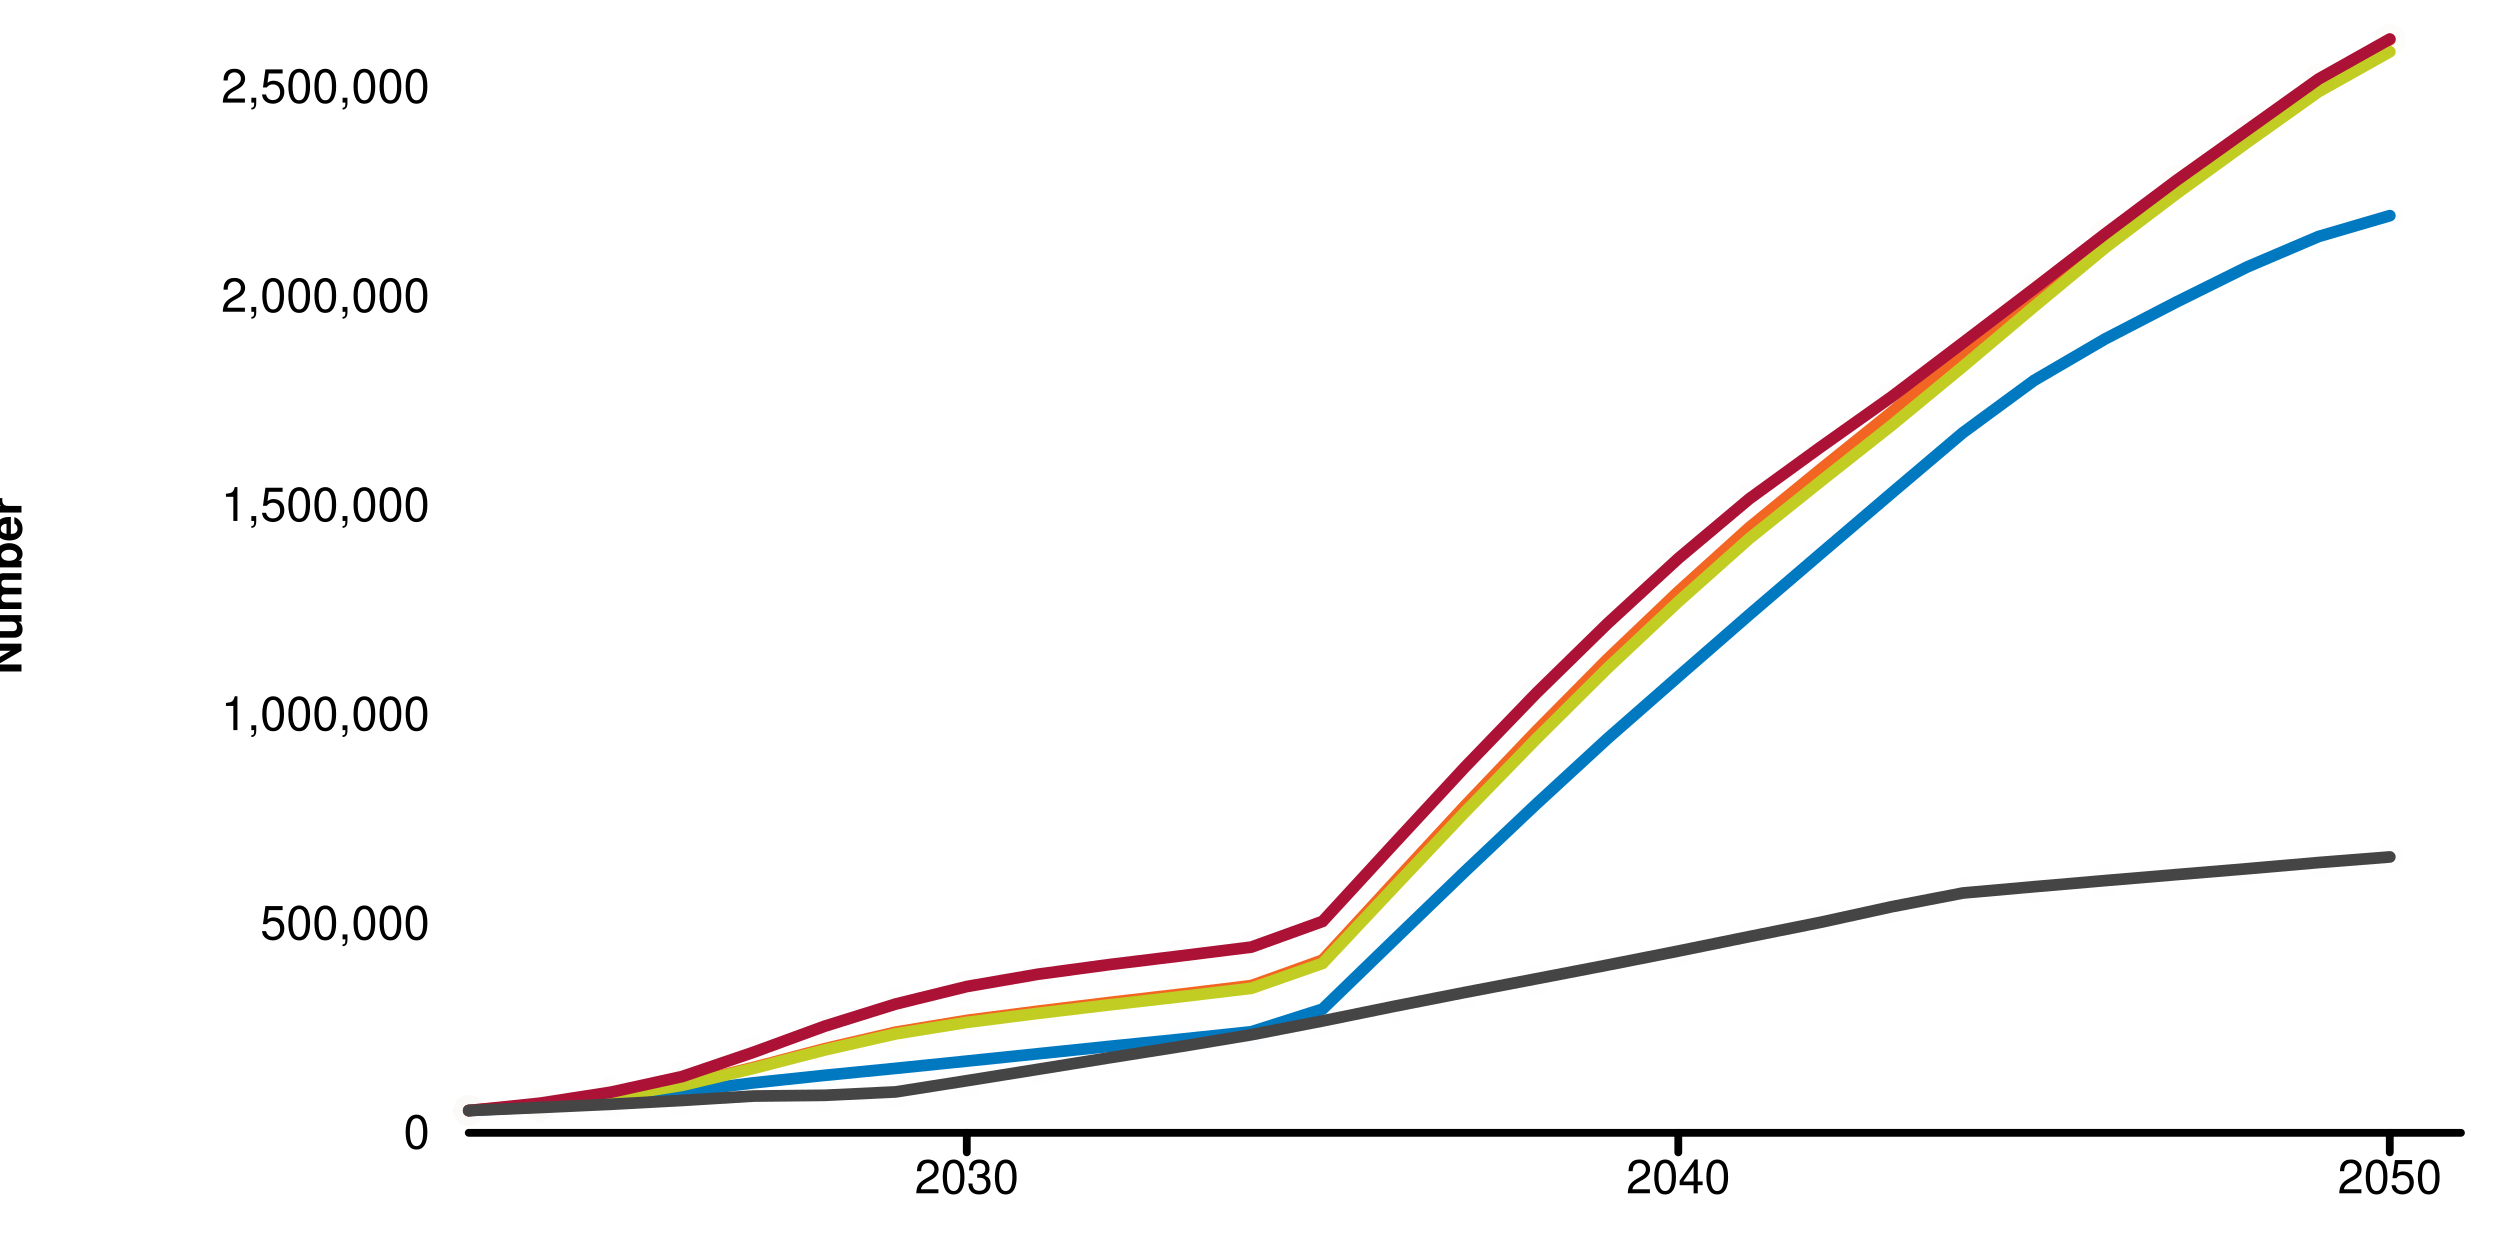
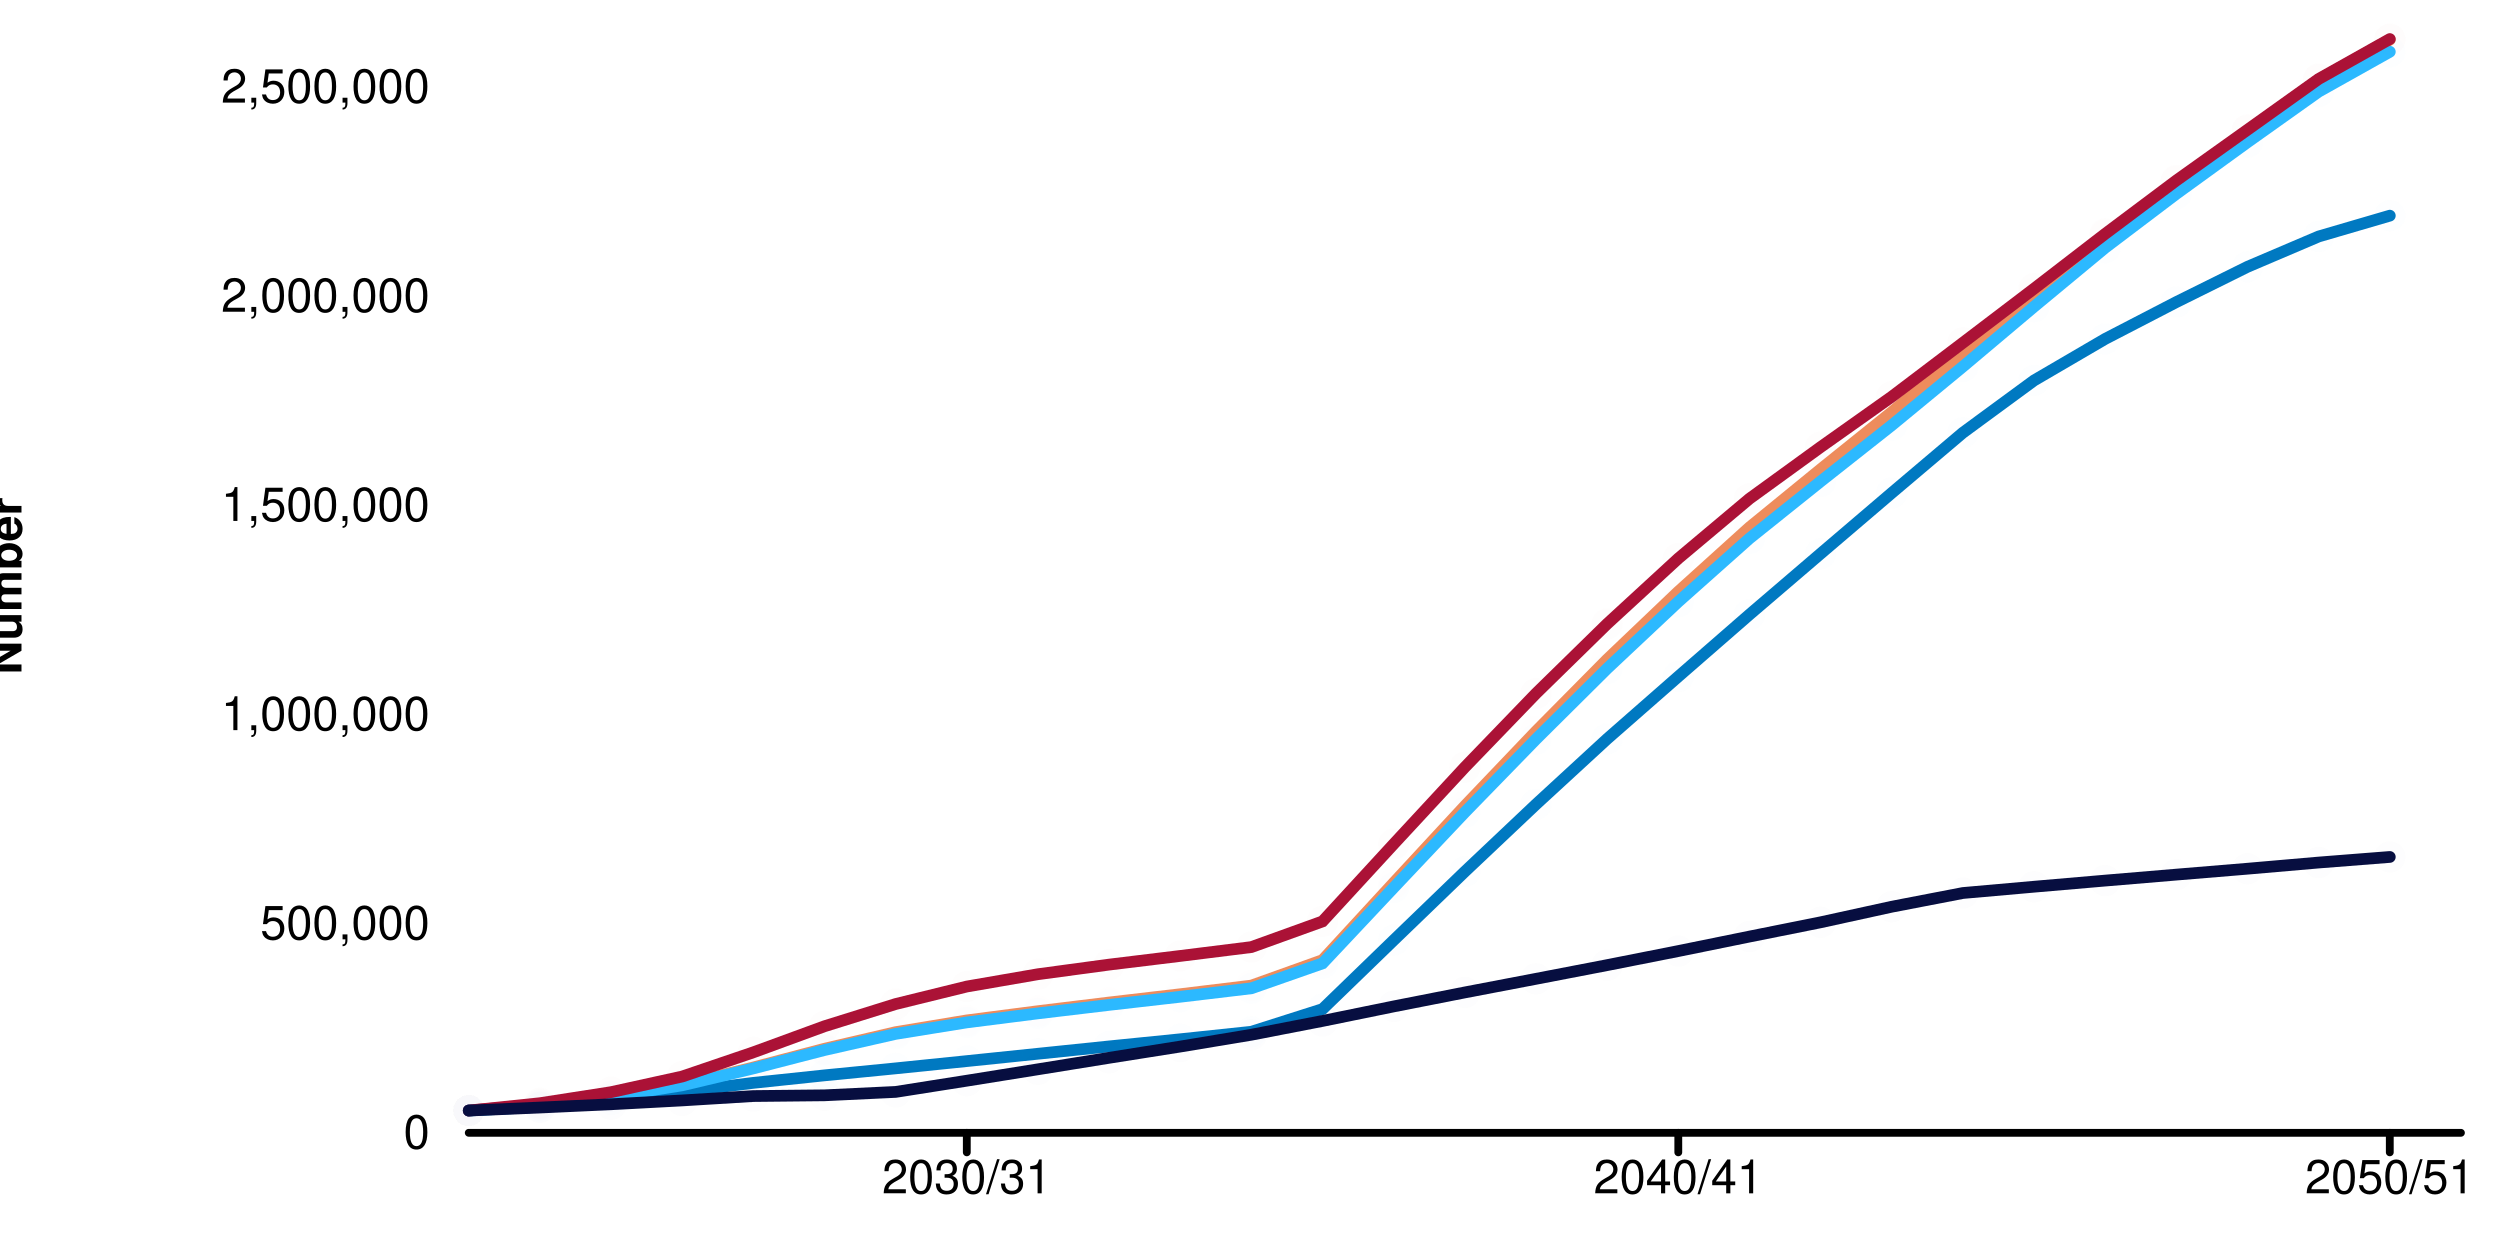
<svg xmlns="http://www.w3.org/2000/svg" width="640" height="320" viewBox="0 0 640 320" preserveAspectRatio="xMinYMin meet" overflow="visible" class="oi-chart-main" data-type="line-chart">
  <defs>
    <style>
	.series path.line { fill-opacity: 0; }
	.series path.line.dotted { stroke-dasharray: 12 20 }
	.series:hover path.line, .series.on path.line { stroke-width: 5; }
	.series .marker { opacity:0.01; }
	.series:hover .marker, .series.active .marker, .series .marker.selected { opacity:1!important; }
	.series .marker:hover, .series .marker.on { r: 6px!important; fill: black; }
	.grid { font-family: "Helvetica Neue",Helvetica,Arial,"Lucida Grande",sans-serif; }
	.grid line { stroke: rgb(0,0,0); stroke-width: 2; stroke-linecap: round; }
	.grid.grid-x text { text-anchor: middle; dominant-baseline: hanging; transform: translateY(10px); }
	.grid.grid-y text { text-anchor: end; dominant-baseline: middle; transform: translateX(-10px); }
	</style>
  </defs>
  <g class="grid grid-y">
    <line x1="120" y1="290" x2="630" y2="290" data-left="120" />
    <text x="120" y="290" text-anchor="end">0</text>
    <text x="120" y="236.453" text-anchor="end">500,000</text>
    <text x="120" y="182.906" text-anchor="end">1,000,000</text>
    <text x="120" y="129.358" text-anchor="end">1,500,000</text>
    <text x="120" y="75.811" text-anchor="end">2,000,000</text>
    <text x="120" y="22.264" text-anchor="end">2,500,000</text>
    <text style="text-anchor:middle;dominant-baseline:hanging;font-weight:bold;transform: translateY(150px) rotate(-90deg);">Number</text>
  </g>
  <g class="grid grid-x">
    <line class="tick" x1="247.5" y1="290" x2="247.5" y2="295" />
-     <text x="247.5" y="290" text-anchor="middle">2030</text>
+     <text x="247.5" y="290" text-anchor="middle">2030/31</text>
    <line class="tick" x1="429.643" y1="290" x2="429.643" y2="295" />
-     <text x="429.643" y="290" text-anchor="middle">2040</text>
+     <text x="429.643" y="290" text-anchor="middle">2040/41</text>
    <line class="tick" x1="611.786" y1="290" x2="611.786" y2="295" />
-     <text x="611.786" y="290" text-anchor="middle">2050</text>
+     <text x="611.786" y="290" text-anchor="middle">2050/51</text>
    <text style="text-anchor:middle;dominant-baseline:hanging;font-weight:bold;transform: translateY(150px) rotate(-90deg);" />
  </g>
  <g class="data-layer" role="table">
    <g data-scenario="electric-engagement" class="series series-1" tabindex="0" role="row" aria-label="Series: Electric Engagement" data-series="1">
-       <path d="M 120.00,284.30L 138.21,282.82L 156.43,280.66L 174.64,277.69L 192.86,273.27L 211.07,268.47L 229.29,264.23L 247.50,261.22L 265.71,258.86L 283.93,256.64L 302.14,254.52L 320.36,252.31L 338.57,245.79L 356.79,226.00L 375.00,206.32L 393.21,187.23L 411.43,168.82L 429.64,151.46L 447.86,135.01L 466.07,120.14L 484.29,105.49L 502.50,90.20L 520.71,75.04L 538.93,60.30L 557.14,46.48L 575.36,33.44L 593.57,20.40L 611.79,10.16" id="Electric Engagement" class="line" stroke="#F26522" stroke-width="3" stroke-linecap="round" />
-       <circle class="marker" cx="120.00" cy="284.30" data-y="53264" data-x="2023" data-i="0" data-series="1" r="4" fill="#F26522" roll="cell" />
-       <circle class="marker" cx="138.21" cy="282.82" data-y="67004" data-x="2024" data-i="1" data-series="1" r="4" fill="#F26522" roll="cell" />
-       <circle class="marker" cx="156.43" cy="280.66" data-y="87231" data-x="2025" data-i="2" data-series="1" r="4" fill="#F26522" roll="cell" />
-       <circle class="marker" cx="174.64" cy="277.69" data-y="114910" data-x="2026" data-i="3" data-series="1" r="4" fill="#F26522" roll="cell" />
-       <circle class="marker" cx="192.86" cy="273.27" data-y="156237" data-x="2027" data-i="4" data-series="1" r="4" fill="#F26522" roll="cell" />
-       <circle class="marker" cx="211.07" cy="268.47" data-y="201083" data-x="2028" data-i="5" data-series="1" r="4" fill="#F26522" roll="cell" />
-       <circle class="marker" cx="229.29" cy="264.23" data-y="240632" data-x="2029" data-i="6" data-series="1" r="4" fill="#F26522" roll="cell" />
-       <circle class="marker" cx="247.50" cy="261.22" data-y="268701" data-x="2030" data-i="7" data-series="1" r="4" fill="#F26522" roll="cell" />
-       <circle class="marker" cx="265.71" cy="258.86" data-y="290782" data-x="2031" data-i="8" data-series="1" r="4" fill="#F26522" roll="cell" />
-       <circle class="marker" cx="283.93" cy="256.64" data-y="311470" data-x="2032" data-i="9" data-series="1" r="4" fill="#F26522" roll="cell" />
-       <circle class="marker" cx="302.14" cy="254.52" data-y="331294" data-x="2033" data-i="10" data-series="1" r="4" fill="#F26522" roll="cell" />
-       <circle class="marker" cx="320.36" cy="252.31" data-y="351973" data-x="2034" data-i="11" data-series="1" r="4" fill="#F26522" roll="cell" />
-       <circle class="marker" cx="338.57" cy="245.79" data-y="412836" data-x="2035" data-i="12" data-series="1" r="4" fill="#F26522" roll="cell" />
-       <circle class="marker" cx="356.79" cy="226.00" data-y="597647" data-x="2036" data-i="13" data-series="1" r="4" fill="#F26522" roll="cell" />
-       <circle class="marker" cx="375.00" cy="206.32" data-y="781383" data-x="2037" data-i="14" data-series="1" r="4" fill="#F26522" roll="cell" />
-       <circle class="marker" cx="393.21" cy="187.23" data-y="959638" data-x="2038" data-i="15" data-series="1" r="4" fill="#F26522" roll="cell" />
-       <circle class="marker" cx="411.43" cy="168.82" data-y="1131567" data-x="2039" data-i="16" data-series="1" r="4" fill="#F26522" roll="cell" />
-       <circle class="marker" cx="429.64" cy="151.46" data-y="1293580" data-x="2040" data-i="17" data-series="1" r="4" fill="#F26522" roll="cell" />
-       <circle class="marker" cx="447.86" cy="135.01" data-y="1447275" data-x="2041" data-i="18" data-series="1" r="4" fill="#F26522" roll="cell" />
-       <circle class="marker" cx="466.07" cy="120.14" data-y="1586095" data-x="2042" data-i="19" data-series="1" r="4" fill="#F26522" roll="cell" />
-       <circle class="marker" cx="484.29" cy="105.49" data-y="1722910" data-x="2043" data-i="20" data-series="1" r="4" fill="#F26522" roll="cell" />
-       <circle class="marker" cx="502.50" cy="90.20" data-y="1865639" data-x="2044" data-i="21" data-series="1" r="4" fill="#F26522" roll="cell" />
-       <circle class="marker" cx="520.71" cy="75.04" data-y="2007231" data-x="2045" data-i="22" data-series="1" r="4" fill="#F26522" roll="cell" />
-       <circle class="marker" cx="538.93" cy="60.30" data-y="2144805" data-x="2046" data-i="23" data-series="1" r="4" fill="#F26522" roll="cell" />
-       <circle class="marker" cx="557.14" cy="46.48" data-y="2273911" data-x="2047" data-i="24" data-series="1" r="4" fill="#F26522" roll="cell" />
-       <circle class="marker" cx="575.36" cy="33.44" data-y="2395683" data-x="2048" data-i="25" data-series="1" r="4" fill="#F26522" roll="cell" />
-       <circle class="marker" cx="593.57" cy="20.40" data-y="2517385" data-x="2049" data-i="26" data-series="1" r="4" fill="#F26522" roll="cell" />
-       <circle class="marker" cx="611.79" cy="10.16" data-y="2613047" data-x="2050" data-i="27" data-series="1" r="4" fill="#F26522" roll="cell" />
+       <path d="M 120.00,284.30L 138.21,282.82L 156.43,280.66L 174.64,277.69L 192.86,273.27L 211.07,268.47L 229.29,264.23L 247.50,261.22L 265.71,258.86L 283.93,256.64L 302.14,254.52L 320.36,252.31L 338.57,245.79L 356.79,226.00L 375.00,206.32L 393.21,187.23L 411.43,168.82L 429.64,151.46L 447.86,135.01L 466.07,120.14L 484.29,105.49L 502.50,90.20L 520.71,75.04L 538.93,60.30L 557.14,46.48L 575.36,33.44L 593.57,20.40L 611.79,10.16" id="Electric Engagement" class="line" stroke="#EE8C5C" stroke-width="3" stroke-linecap="round" />
+       <circle class="marker" cx="120.00" cy="284.30" data-y="53264" data-x="2023/24" data-i="0" data-series="1" r="4" fill="#EE8C5C" roll="cell" />
+       <circle class="marker" cx="138.21" cy="282.82" data-y="67004" data-x="2024/25" data-i="1" data-series="1" r="4" fill="#EE8C5C" roll="cell" />
+       <circle class="marker" cx="156.43" cy="280.66" data-y="87231" data-x="2025/26" data-i="2" data-series="1" r="4" fill="#EE8C5C" roll="cell" />
+       <circle class="marker" cx="174.64" cy="277.69" data-y="114910" data-x="2026/27" data-i="3" data-series="1" r="4" fill="#EE8C5C" roll="cell" />
+       <circle class="marker" cx="192.86" cy="273.27" data-y="156237" data-x="2027/28" data-i="4" data-series="1" r="4" fill="#EE8C5C" roll="cell" />
+       <circle class="marker" cx="211.07" cy="268.47" data-y="201083" data-x="2028/29" data-i="5" data-series="1" r="4" fill="#EE8C5C" roll="cell" />
+       <circle class="marker" cx="229.29" cy="264.23" data-y="240632" data-x="2029/30" data-i="6" data-series="1" r="4" fill="#EE8C5C" roll="cell" />
+       <circle class="marker" cx="247.50" cy="261.22" data-y="268701" data-x="2030/31" data-i="7" data-series="1" r="4" fill="#EE8C5C" roll="cell" />
+       <circle class="marker" cx="265.71" cy="258.86" data-y="290782" data-x="2031/32" data-i="8" data-series="1" r="4" fill="#EE8C5C" roll="cell" />
+       <circle class="marker" cx="283.93" cy="256.64" data-y="311470" data-x="2032/33" data-i="9" data-series="1" r="4" fill="#EE8C5C" roll="cell" />
+       <circle class="marker" cx="302.14" cy="254.52" data-y="331294" data-x="2033/34" data-i="10" data-series="1" r="4" fill="#EE8C5C" roll="cell" />
+       <circle class="marker" cx="320.36" cy="252.31" data-y="351973" data-x="2034/35" data-i="11" data-series="1" r="4" fill="#EE8C5C" roll="cell" />
+       <circle class="marker" cx="338.57" cy="245.79" data-y="412836" data-x="2035/36" data-i="12" data-series="1" r="4" fill="#EE8C5C" roll="cell" />
+       <circle class="marker" cx="356.79" cy="226.00" data-y="597647" data-x="2036/37" data-i="13" data-series="1" r="4" fill="#EE8C5C" roll="cell" />
+       <circle class="marker" cx="375.00" cy="206.32" data-y="781383" data-x="2037/38" data-i="14" data-series="1" r="4" fill="#EE8C5C" roll="cell" />
+       <circle class="marker" cx="393.21" cy="187.23" data-y="959638" data-x="2038/39" data-i="15" data-series="1" r="4" fill="#EE8C5C" roll="cell" />
+       <circle class="marker" cx="411.43" cy="168.82" data-y="1131567" data-x="2039/40" data-i="16" data-series="1" r="4" fill="#EE8C5C" roll="cell" />
+       <circle class="marker" cx="429.64" cy="151.46" data-y="1293580" data-x="2040/41" data-i="17" data-series="1" r="4" fill="#EE8C5C" roll="cell" />
+       <circle class="marker" cx="447.86" cy="135.01" data-y="1447275" data-x="2041/42" data-i="18" data-series="1" r="4" fill="#EE8C5C" roll="cell" />
+       <circle class="marker" cx="466.07" cy="120.14" data-y="1586095" data-x="2042/43" data-i="19" data-series="1" r="4" fill="#EE8C5C" roll="cell" />
+       <circle class="marker" cx="484.29" cy="105.49" data-y="1722910" data-x="2043/44" data-i="20" data-series="1" r="4" fill="#EE8C5C" roll="cell" />
+       <circle class="marker" cx="502.50" cy="90.20" data-y="1865639" data-x="2044/45" data-i="21" data-series="1" r="4" fill="#EE8C5C" roll="cell" />
+       <circle class="marker" cx="520.71" cy="75.04" data-y="2007231" data-x="2045/46" data-i="22" data-series="1" r="4" fill="#EE8C5C" roll="cell" />
+       <circle class="marker" cx="538.93" cy="60.30" data-y="2144805" data-x="2046/47" data-i="23" data-series="1" r="4" fill="#EE8C5C" roll="cell" />
+       <circle class="marker" cx="557.14" cy="46.48" data-y="2273911" data-x="2047/48" data-i="24" data-series="1" r="4" fill="#EE8C5C" roll="cell" />
+       <circle class="marker" cx="575.36" cy="33.44" data-y="2395683" data-x="2048/49" data-i="25" data-series="1" r="4" fill="#EE8C5C" roll="cell" />
+       <circle class="marker" cx="593.57" cy="20.40" data-y="2517385" data-x="2049/50" data-i="26" data-series="1" r="4" fill="#EE8C5C" roll="cell" />
+       <circle class="marker" cx="611.79" cy="10.16" data-y="2613047" data-x="2050/51" data-i="27" data-series="1" r="4" fill="#EE8C5C" roll="cell" />
    </g>
    <g data-scenario="hydrogen-evolution" class="series series-2" tabindex="0" role="row" aria-label="Series: Hydrogen Evolution" data-series="2">
      <path d="M 120.00,284.30L 138.21,283.33L 156.43,281.50L 174.64,279.48L 192.86,277.21L 211.07,275.29L 229.29,273.50L 247.50,271.64L 265.71,269.76L 283.93,267.88L 302.14,266.05L 320.36,264.13L 338.57,258.33L 356.79,240.69L 375.00,223.13L 393.21,205.92L 411.43,189.16L 429.64,173.20L 447.86,157.33L 466.07,141.74L 484.29,126.19L 502.50,110.77L 520.71,97.40L 538.93,86.76L 557.14,77.33L 575.36,68.30L 593.57,60.54L 611.79,55.21" id="Hydrogen Evolution" class="line" stroke="#0079C1" stroke-width="3" stroke-linecap="round" />
-       <circle class="marker" cx="120.00" cy="284.30" data-y="53264" data-x="2023" data-i="0" data-series="2" r="4" fill="#0079C1" roll="cell" />
-       <circle class="marker" cx="138.21" cy="283.33" data-y="62270" data-x="2024" data-i="1" data-series="2" r="4" fill="#0079C1" roll="cell" />
-       <circle class="marker" cx="156.43" cy="281.50" data-y="79374" data-x="2025" data-i="2" data-series="2" r="4" fill="#0079C1" roll="cell" />
-       <circle class="marker" cx="174.64" cy="279.48" data-y="98208" data-x="2026" data-i="3" data-series="2" r="4" fill="#0079C1" roll="cell" />
-       <circle class="marker" cx="192.86" cy="277.21" data-y="119422" data-x="2027" data-i="4" data-series="2" r="4" fill="#0079C1" roll="cell" />
-       <circle class="marker" cx="211.07" cy="275.29" data-y="137338" data-x="2028" data-i="5" data-series="2" r="4" fill="#0079C1" roll="cell" />
-       <circle class="marker" cx="229.29" cy="273.50" data-y="154056" data-x="2029" data-i="6" data-series="2" r="4" fill="#0079C1" roll="cell" />
-       <circle class="marker" cx="247.50" cy="271.64" data-y="171463" data-x="2030" data-i="7" data-series="2" r="4" fill="#0079C1" roll="cell" />
-       <circle class="marker" cx="265.71" cy="269.76" data-y="189009" data-x="2031" data-i="8" data-series="2" r="4" fill="#0079C1" roll="cell" />
-       <circle class="marker" cx="283.93" cy="267.88" data-y="206553" data-x="2032" data-i="9" data-series="2" r="4" fill="#0079C1" roll="cell" />
-       <circle class="marker" cx="302.14" cy="266.05" data-y="223662" data-x="2033" data-i="10" data-series="2" r="4" fill="#0079C1" roll="cell" />
-       <circle class="marker" cx="320.36" cy="264.13" data-y="241609" data-x="2034" data-i="11" data-series="2" r="4" fill="#0079C1" roll="cell" />
-       <circle class="marker" cx="338.57" cy="258.33" data-y="295731" data-x="2035" data-i="12" data-series="2" r="4" fill="#0079C1" roll="cell" />
-       <circle class="marker" cx="356.79" cy="240.69" data-y="460459" data-x="2036" data-i="13" data-series="2" r="4" fill="#0079C1" roll="cell" />
-       <circle class="marker" cx="375.00" cy="223.13" data-y="624409" data-x="2037" data-i="14" data-series="2" r="4" fill="#0079C1" roll="cell" />
-       <circle class="marker" cx="393.21" cy="205.92" data-y="785091" data-x="2038" data-i="15" data-series="2" r="4" fill="#0079C1" roll="cell" />
-       <circle class="marker" cx="411.43" cy="189.16" data-y="941633" data-x="2039" data-i="16" data-series="2" r="4" fill="#0079C1" roll="cell" />
-       <circle class="marker" cx="429.64" cy="173.20" data-y="1090601" data-x="2040" data-i="17" data-series="2" r="4" fill="#0079C1" roll="cell" />
-       <circle class="marker" cx="447.86" cy="157.33" data-y="1238821" data-x="2041" data-i="18" data-series="2" r="4" fill="#0079C1" roll="cell" />
-       <circle class="marker" cx="466.07" cy="141.74" data-y="1384351" data-x="2042" data-i="19" data-series="2" r="4" fill="#0079C1" roll="cell" />
-       <circle class="marker" cx="484.29" cy="126.19" data-y="1529557" data-x="2043" data-i="20" data-series="2" r="4" fill="#0079C1" roll="cell" />
-       <circle class="marker" cx="502.50" cy="110.77" data-y="1673538" data-x="2044" data-i="21" data-series="2" r="4" fill="#0079C1" roll="cell" />
-       <circle class="marker" cx="520.71" cy="97.40" data-y="1798414" data-x="2045" data-i="22" data-series="2" r="4" fill="#0079C1" roll="cell" />
-       <circle class="marker" cx="538.93" cy="86.76" data-y="1897741" data-x="2046" data-i="23" data-series="2" r="4" fill="#0079C1" roll="cell" />
-       <circle class="marker" cx="557.14" cy="77.33" data-y="1985845" data-x="2047" data-i="24" data-series="2" r="4" fill="#0079C1" roll="cell" />
-       <circle class="marker" cx="575.36" cy="68.30" data-y="2070109" data-x="2048" data-i="25" data-series="2" r="4" fill="#0079C1" roll="cell" />
-       <circle class="marker" cx="593.57" cy="60.54" data-y="2142572" data-x="2049" data-i="26" data-series="2" r="4" fill="#0079C1" roll="cell" />
-       <circle class="marker" cx="611.79" cy="55.21" data-y="2192379" data-x="2050" data-i="27" data-series="2" r="4" fill="#0079C1" roll="cell" />
+       <circle class="marker" cx="120.00" cy="284.30" data-y="53264" data-x="2023/24" data-i="0" data-series="2" r="4" fill="#0079C1" roll="cell" />
+       <circle class="marker" cx="138.21" cy="283.33" data-y="62270" data-x="2024/25" data-i="1" data-series="2" r="4" fill="#0079C1" roll="cell" />
+       <circle class="marker" cx="156.43" cy="281.50" data-y="79374" data-x="2025/26" data-i="2" data-series="2" r="4" fill="#0079C1" roll="cell" />
+       <circle class="marker" cx="174.64" cy="279.48" data-y="98208" data-x="2026/27" data-i="3" data-series="2" r="4" fill="#0079C1" roll="cell" />
+       <circle class="marker" cx="192.86" cy="277.21" data-y="119422" data-x="2027/28" data-i="4" data-series="2" r="4" fill="#0079C1" roll="cell" />
+       <circle class="marker" cx="211.07" cy="275.29" data-y="137338" data-x="2028/29" data-i="5" data-series="2" r="4" fill="#0079C1" roll="cell" />
+       <circle class="marker" cx="229.29" cy="273.50" data-y="154056" data-x="2029/30" data-i="6" data-series="2" r="4" fill="#0079C1" roll="cell" />
+       <circle class="marker" cx="247.50" cy="271.64" data-y="171463" data-x="2030/31" data-i="7" data-series="2" r="4" fill="#0079C1" roll="cell" />
+       <circle class="marker" cx="265.71" cy="269.76" data-y="189009" data-x="2031/32" data-i="8" data-series="2" r="4" fill="#0079C1" roll="cell" />
+       <circle class="marker" cx="283.93" cy="267.88" data-y="206553" data-x="2032/33" data-i="9" data-series="2" r="4" fill="#0079C1" roll="cell" />
+       <circle class="marker" cx="302.14" cy="266.05" data-y="223662" data-x="2033/34" data-i="10" data-series="2" r="4" fill="#0079C1" roll="cell" />
+       <circle class="marker" cx="320.36" cy="264.13" data-y="241609" data-x="2034/35" data-i="11" data-series="2" r="4" fill="#0079C1" roll="cell" />
+       <circle class="marker" cx="338.57" cy="258.33" data-y="295731" data-x="2035/36" data-i="12" data-series="2" r="4" fill="#0079C1" roll="cell" />
+       <circle class="marker" cx="356.79" cy="240.69" data-y="460459" data-x="2036/37" data-i="13" data-series="2" r="4" fill="#0079C1" roll="cell" />
+       <circle class="marker" cx="375.00" cy="223.13" data-y="624409" data-x="2037/38" data-i="14" data-series="2" r="4" fill="#0079C1" roll="cell" />
+       <circle class="marker" cx="393.21" cy="205.92" data-y="785091" data-x="2038/39" data-i="15" data-series="2" r="4" fill="#0079C1" roll="cell" />
+       <circle class="marker" cx="411.43" cy="189.16" data-y="941633" data-x="2039/40" data-i="16" data-series="2" r="4" fill="#0079C1" roll="cell" />
+       <circle class="marker" cx="429.64" cy="173.20" data-y="1090601" data-x="2040/41" data-i="17" data-series="2" r="4" fill="#0079C1" roll="cell" />
+       <circle class="marker" cx="447.86" cy="157.33" data-y="1238821" data-x="2041/42" data-i="18" data-series="2" r="4" fill="#0079C1" roll="cell" />
+       <circle class="marker" cx="466.07" cy="141.74" data-y="1384351" data-x="2042/43" data-i="19" data-series="2" r="4" fill="#0079C1" roll="cell" />
+       <circle class="marker" cx="484.29" cy="126.19" data-y="1529557" data-x="2043/44" data-i="20" data-series="2" r="4" fill="#0079C1" roll="cell" />
+       <circle class="marker" cx="502.50" cy="110.77" data-y="1673538" data-x="2044/45" data-i="21" data-series="2" r="4" fill="#0079C1" roll="cell" />
+       <circle class="marker" cx="520.71" cy="97.40" data-y="1798414" data-x="2045/46" data-i="22" data-series="2" r="4" fill="#0079C1" roll="cell" />
+       <circle class="marker" cx="538.93" cy="86.76" data-y="1897741" data-x="2046/47" data-i="23" data-series="2" r="4" fill="#0079C1" roll="cell" />
+       <circle class="marker" cx="557.14" cy="77.33" data-y="1985845" data-x="2047/48" data-i="24" data-series="2" r="4" fill="#0079C1" roll="cell" />
+       <circle class="marker" cx="575.36" cy="68.30" data-y="2070109" data-x="2048/49" data-i="25" data-series="2" r="4" fill="#0079C1" roll="cell" />
+       <circle class="marker" cx="593.57" cy="60.54" data-y="2142572" data-x="2049/50" data-i="26" data-series="2" r="4" fill="#0079C1" roll="cell" />
+       <circle class="marker" cx="611.79" cy="55.21" data-y="2192379" data-x="2050/51" data-i="27" data-series="2" r="4" fill="#0079C1" roll="cell" />
    </g>
    <g data-scenario="holistic-transition" class="series series-3" tabindex="0" role="row" aria-label="Series: Holistic Transition" data-series="3">
-       <path d="M 120.00,284.30L 138.21,282.85L 156.43,280.74L 174.64,277.84L 192.86,273.51L 211.07,268.81L 229.29,264.67L 247.50,261.73L 265.71,259.42L 283.93,257.25L 302.14,255.17L 320.36,253.00L 338.57,246.62L 356.79,227.23L 375.00,207.95L 393.21,189.24L 411.43,171.15L 429.64,154.05L 447.86,137.84L 466.07,123.25L 484.29,108.86L 502.50,93.85L 520.71,78.51L 538.93,63.41L 557.14,49.62L 575.36,36.41L 593.57,23.46L 611.79,13.25" id="Holistic Transition" class="line" stroke="#C2CD23" stroke-width="3" stroke-linecap="round" />
-       <circle class="marker" cx="120.00" cy="284.30" data-y="53264" data-x="2023" data-i="0" data-series="3" r="4" fill="#C2CD23" roll="cell" />
-       <circle class="marker" cx="138.21" cy="282.85" data-y="66724" data-x="2024" data-i="1" data-series="3" r="4" fill="#C2CD23" roll="cell" />
-       <circle class="marker" cx="156.43" cy="280.74" data-y="86510" data-x="2025" data-i="2" data-series="3" r="4" fill="#C2CD23" roll="cell" />
-       <circle class="marker" cx="174.64" cy="277.84" data-y="113580" data-x="2026" data-i="3" data-series="3" r="4" fill="#C2CD23" roll="cell" />
-       <circle class="marker" cx="192.86" cy="273.51" data-y="153996" data-x="2027" data-i="4" data-series="3" r="4" fill="#C2CD23" roll="cell" />
-       <circle class="marker" cx="211.07" cy="268.81" data-y="197849" data-x="2028" data-i="5" data-series="3" r="4" fill="#C2CD23" roll="cell" />
-       <circle class="marker" cx="229.29" cy="264.67" data-y="236524" data-x="2029" data-i="6" data-series="3" r="4" fill="#C2CD23" roll="cell" />
-       <circle class="marker" cx="247.50" cy="261.73" data-y="263963" data-x="2030" data-i="7" data-series="3" r="4" fill="#C2CD23" roll="cell" />
-       <circle class="marker" cx="265.71" cy="259.42" data-y="285553" data-x="2031" data-i="8" data-series="3" r="4" fill="#C2CD23" roll="cell" />
-       <circle class="marker" cx="283.93" cy="257.25" data-y="305798" data-x="2032" data-i="9" data-series="3" r="4" fill="#C2CD23" roll="cell" />
-       <circle class="marker" cx="302.14" cy="255.17" data-y="325212" data-x="2033" data-i="10" data-series="3" r="4" fill="#C2CD23" roll="cell" />
-       <circle class="marker" cx="320.36" cy="253.00" data-y="345472" data-x="2034" data-i="11" data-series="3" r="4" fill="#C2CD23" roll="cell" />
-       <circle class="marker" cx="338.57" cy="246.62" data-y="405056" data-x="2035" data-i="12" data-series="3" r="4" fill="#C2CD23" roll="cell" />
-       <circle class="marker" cx="356.79" cy="227.23" data-y="586148" data-x="2036" data-i="13" data-series="3" r="4" fill="#C2CD23" roll="cell" />
-       <circle class="marker" cx="375.00" cy="207.95" data-y="766188" data-x="2037" data-i="14" data-series="3" r="4" fill="#C2CD23" roll="cell" />
-       <circle class="marker" cx="393.21" cy="189.24" data-y="940861" data-x="2038" data-i="15" data-series="3" r="4" fill="#C2CD23" roll="cell" />
-       <circle class="marker" cx="411.43" cy="171.15" data-y="1109723" data-x="2039" data-i="16" data-series="3" r="4" fill="#C2CD23" roll="cell" />
-       <circle class="marker" cx="429.64" cy="154.05" data-y="1269479" data-x="2040" data-i="17" data-series="3" r="4" fill="#C2CD23" roll="cell" />
-       <circle class="marker" cx="447.86" cy="137.84" data-y="1420806" data-x="2041" data-i="18" data-series="3" r="4" fill="#C2CD23" roll="cell" />
-       <circle class="marker" cx="466.07" cy="123.25" data-y="1557063" data-x="2042" data-i="19" data-series="3" r="4" fill="#C2CD23" roll="cell" />
-       <circle class="marker" cx="484.29" cy="108.86" data-y="1691409" data-x="2043" data-i="20" data-series="3" r="4" fill="#C2CD23" roll="cell" />
-       <circle class="marker" cx="502.50" cy="93.85" data-y="1831578" data-x="2044" data-i="21" data-series="3" r="4" fill="#C2CD23" roll="cell" />
-       <circle class="marker" cx="520.71" cy="78.51" data-y="1974784" data-x="2045" data-i="22" data-series="3" r="4" fill="#C2CD23" roll="cell" />
-       <circle class="marker" cx="538.93" cy="63.41" data-y="2115787" data-x="2046" data-i="23" data-series="3" r="4" fill="#C2CD23" roll="cell" />
-       <circle class="marker" cx="557.14" cy="49.62" data-y="2244547" data-x="2047" data-i="24" data-series="3" r="4" fill="#C2CD23" roll="cell" />
-       <circle class="marker" cx="575.36" cy="36.41" data-y="2367941" data-x="2048" data-i="25" data-series="3" r="4" fill="#C2CD23" roll="cell" />
-       <circle class="marker" cx="593.57" cy="23.46" data-y="2488806" data-x="2049" data-i="26" data-series="3" r="4" fill="#C2CD23" roll="cell" />
-       <circle class="marker" cx="611.79" cy="13.25" data-y="2584160" data-x="2050" data-i="27" data-series="3" r="4" fill="#C2CD23" roll="cell" />
+       <path d="M 120.00,284.30L 138.21,282.85L 156.43,280.74L 174.64,277.84L 192.86,273.51L 211.07,268.81L 229.29,264.67L 247.50,261.73L 265.71,259.42L 283.93,257.25L 302.14,255.17L 320.36,253.00L 338.57,246.62L 356.79,227.23L 375.00,207.95L 393.21,189.24L 411.43,171.15L 429.64,154.05L 447.86,137.84L 466.07,123.25L 484.29,108.86L 502.50,93.85L 520.71,78.51L 538.93,63.41L 557.14,49.62L 575.36,36.41L 593.57,23.46L 611.79,13.25" id="Holistic Transition" class="line" stroke="#2CB9FF" stroke-width="3" stroke-linecap="round" />
+       <circle class="marker" cx="120.00" cy="284.30" data-y="53264" data-x="2023/24" data-i="0" data-series="3" r="4" fill="#2CB9FF" roll="cell" />
+       <circle class="marker" cx="138.21" cy="282.85" data-y="66724" data-x="2024/25" data-i="1" data-series="3" r="4" fill="#2CB9FF" roll="cell" />
+       <circle class="marker" cx="156.43" cy="280.74" data-y="86510" data-x="2025/26" data-i="2" data-series="3" r="4" fill="#2CB9FF" roll="cell" />
+       <circle class="marker" cx="174.64" cy="277.84" data-y="113580" data-x="2026/27" data-i="3" data-series="3" r="4" fill="#2CB9FF" roll="cell" />
+       <circle class="marker" cx="192.86" cy="273.51" data-y="153996" data-x="2027/28" data-i="4" data-series="3" r="4" fill="#2CB9FF" roll="cell" />
+       <circle class="marker" cx="211.07" cy="268.81" data-y="197849" data-x="2028/29" data-i="5" data-series="3" r="4" fill="#2CB9FF" roll="cell" />
+       <circle class="marker" cx="229.29" cy="264.67" data-y="236524" data-x="2029/30" data-i="6" data-series="3" r="4" fill="#2CB9FF" roll="cell" />
+       <circle class="marker" cx="247.50" cy="261.73" data-y="263963" data-x="2030/31" data-i="7" data-series="3" r="4" fill="#2CB9FF" roll="cell" />
+       <circle class="marker" cx="265.71" cy="259.42" data-y="285553" data-x="2031/32" data-i="8" data-series="3" r="4" fill="#2CB9FF" roll="cell" />
+       <circle class="marker" cx="283.93" cy="257.25" data-y="305798" data-x="2032/33" data-i="9" data-series="3" r="4" fill="#2CB9FF" roll="cell" />
+       <circle class="marker" cx="302.14" cy="255.17" data-y="325212" data-x="2033/34" data-i="10" data-series="3" r="4" fill="#2CB9FF" roll="cell" />
+       <circle class="marker" cx="320.36" cy="253.00" data-y="345472" data-x="2034/35" data-i="11" data-series="3" r="4" fill="#2CB9FF" roll="cell" />
+       <circle class="marker" cx="338.57" cy="246.62" data-y="405056" data-x="2035/36" data-i="12" data-series="3" r="4" fill="#2CB9FF" roll="cell" />
+       <circle class="marker" cx="356.79" cy="227.23" data-y="586148" data-x="2036/37" data-i="13" data-series="3" r="4" fill="#2CB9FF" roll="cell" />
+       <circle class="marker" cx="375.00" cy="207.95" data-y="766188" data-x="2037/38" data-i="14" data-series="3" r="4" fill="#2CB9FF" roll="cell" />
+       <circle class="marker" cx="393.21" cy="189.24" data-y="940861" data-x="2038/39" data-i="15" data-series="3" r="4" fill="#2CB9FF" roll="cell" />
+       <circle class="marker" cx="411.43" cy="171.15" data-y="1109723" data-x="2039/40" data-i="16" data-series="3" r="4" fill="#2CB9FF" roll="cell" />
+       <circle class="marker" cx="429.64" cy="154.05" data-y="1269479" data-x="2040/41" data-i="17" data-series="3" r="4" fill="#2CB9FF" roll="cell" />
+       <circle class="marker" cx="447.86" cy="137.84" data-y="1420806" data-x="2041/42" data-i="18" data-series="3" r="4" fill="#2CB9FF" roll="cell" />
+       <circle class="marker" cx="466.07" cy="123.25" data-y="1557063" data-x="2042/43" data-i="19" data-series="3" r="4" fill="#2CB9FF" roll="cell" />
+       <circle class="marker" cx="484.29" cy="108.86" data-y="1691409" data-x="2043/44" data-i="20" data-series="3" r="4" fill="#2CB9FF" roll="cell" />
+       <circle class="marker" cx="502.50" cy="93.85" data-y="1831578" data-x="2044/45" data-i="21" data-series="3" r="4" fill="#2CB9FF" roll="cell" />
+       <circle class="marker" cx="520.71" cy="78.51" data-y="1974784" data-x="2045/46" data-i="22" data-series="3" r="4" fill="#2CB9FF" roll="cell" />
+       <circle class="marker" cx="538.93" cy="63.41" data-y="2115787" data-x="2046/47" data-i="23" data-series="3" r="4" fill="#2CB9FF" roll="cell" />
+       <circle class="marker" cx="557.14" cy="49.62" data-y="2244547" data-x="2047/48" data-i="24" data-series="3" r="4" fill="#2CB9FF" roll="cell" />
+       <circle class="marker" cx="575.36" cy="36.41" data-y="2367941" data-x="2048/49" data-i="25" data-series="3" r="4" fill="#2CB9FF" roll="cell" />
+       <circle class="marker" cx="593.57" cy="23.46" data-y="2488806" data-x="2049/50" data-i="26" data-series="3" r="4" fill="#2CB9FF" roll="cell" />
+       <circle class="marker" cx="611.79" cy="13.25" data-y="2584160" data-x="2050/51" data-i="27" data-series="3" r="4" fill="#2CB9FF" roll="cell" />
    </g>
-     <g data-scenario="reference-scenario" class="series series-4" tabindex="0" role="row" aria-label="Series: NPg Reference Scenario" data-series="4">
+     <g data-scenario="npg-reference-scenario" class="series series-4" tabindex="0" role="row" aria-label="Series: NPg Reference Scenario" data-series="4">
      <path d="M 120.00,284.30L 138.21,282.42L 156.43,279.59L 174.64,275.59L 192.86,269.39L 211.07,262.72L 229.29,257.03L 247.50,252.55L 265.71,249.40L 283.93,246.94L 302.14,244.72L 320.36,242.45L 338.57,235.88L 356.79,216.07L 375.00,196.41L 393.21,177.54L 411.43,159.71L 429.64,142.97L 447.86,127.67L 466.07,114.46L 484.29,101.55L 502.50,87.75L 520.71,73.90L 538.93,59.86L 557.14,46.21L 575.36,33.22L 593.57,20.22L 611.79,10.00" id="NPg Reference Scenario" class="line" stroke="#ab1236" stroke-width="3" stroke-linecap="round" />
-       <circle class="marker" cx="120.00" cy="284.30" data-y="53264" data-x="2023" data-i="0" data-series="4" r="4" fill="#ab1236" roll="cell" />
-       <circle class="marker" cx="138.21" cy="282.42" data-y="70769" data-x="2024" data-i="1" data-series="4" r="4" fill="#ab1236" roll="cell" />
-       <circle class="marker" cx="156.43" cy="279.59" data-y="97207" data-x="2025" data-i="2" data-series="4" r="4" fill="#ab1236" roll="cell" />
-       <circle class="marker" cx="174.64" cy="275.59" data-y="134529" data-x="2026" data-i="3" data-series="4" r="4" fill="#ab1236" roll="cell" />
-       <circle class="marker" cx="192.86" cy="269.39" data-y="192435" data-x="2027" data-i="4" data-series="4" r="4" fill="#ab1236" roll="cell" />
-       <circle class="marker" cx="211.07" cy="262.72" data-y="254775" data-x="2028" data-i="5" data-series="4" r="4" fill="#ab1236" roll="cell" />
-       <circle class="marker" cx="229.29" cy="257.03" data-y="307901" data-x="2029" data-i="6" data-series="4" r="4" fill="#ab1236" roll="cell" />
-       <circle class="marker" cx="247.50" cy="252.55" data-y="349733" data-x="2030" data-i="7" data-series="4" r="4" fill="#ab1236" roll="cell" />
-       <circle class="marker" cx="265.71" cy="249.40" data-y="379093" data-x="2031" data-i="8" data-series="4" r="4" fill="#ab1236" roll="cell" />
-       <circle class="marker" cx="283.93" cy="246.94" data-y="402101" data-x="2032" data-i="9" data-series="4" r="4" fill="#ab1236" roll="cell" />
-       <circle class="marker" cx="302.14" cy="244.72" data-y="422771" data-x="2033" data-i="10" data-series="4" r="4" fill="#ab1236" roll="cell" />
-       <circle class="marker" cx="320.36" cy="242.45" data-y="443995" data-x="2034" data-i="11" data-series="4" r="4" fill="#ab1236" roll="cell" />
-       <circle class="marker" cx="338.57" cy="235.88" data-y="505324" data-x="2035" data-i="12" data-series="4" r="4" fill="#ab1236" roll="cell" />
-       <circle class="marker" cx="356.79" cy="216.07" data-y="690349" data-x="2036" data-i="13" data-series="4" r="4" fill="#ab1236" roll="cell" />
-       <circle class="marker" cx="375.00" cy="196.41" data-y="873946" data-x="2037" data-i="14" data-series="4" r="4" fill="#ab1236" roll="cell" />
-       <circle class="marker" cx="393.21" cy="177.54" data-y="1050108" data-x="2038" data-i="15" data-series="4" r="4" fill="#ab1236" roll="cell" />
-       <circle class="marker" cx="411.43" cy="159.71" data-y="1216561" data-x="2039" data-i="16" data-series="4" r="4" fill="#ab1236" roll="cell" />
-       <circle class="marker" cx="429.64" cy="142.97" data-y="1372860" data-x="2040" data-i="17" data-series="4" r="4" fill="#ab1236" roll="cell" />
-       <circle class="marker" cx="447.86" cy="127.67" data-y="1515733" data-x="2041" data-i="18" data-series="4" r="4" fill="#ab1236" roll="cell" />
-       <circle class="marker" cx="466.07" cy="114.46" data-y="1639103" data-x="2042" data-i="19" data-series="4" r="4" fill="#ab1236" roll="cell" />
-       <circle class="marker" cx="484.29" cy="101.55" data-y="1759624" data-x="2043" data-i="20" data-series="4" r="4" fill="#ab1236" roll="cell" />
-       <circle class="marker" cx="502.50" cy="87.75" data-y="1888553" data-x="2044" data-i="21" data-series="4" r="4" fill="#ab1236" roll="cell" />
-       <circle class="marker" cx="520.71" cy="73.90" data-y="2017816" data-x="2045" data-i="22" data-series="4" r="4" fill="#ab1236" roll="cell" />
-       <circle class="marker" cx="538.93" cy="59.86" data-y="2148956" data-x="2046" data-i="23" data-series="4" r="4" fill="#ab1236" roll="cell" />
-       <circle class="marker" cx="557.14" cy="46.21" data-y="2276386" data-x="2047" data-i="24" data-series="4" r="4" fill="#ab1236" roll="cell" />
-       <circle class="marker" cx="575.36" cy="33.22" data-y="2397722" data-x="2048" data-i="25" data-series="4" r="4" fill="#ab1236" roll="cell" />
-       <circle class="marker" cx="593.57" cy="20.22" data-y="2519111" data-x="2049" data-i="26" data-series="4" r="4" fill="#ab1236" roll="cell" />
-       <circle class="marker" cx="611.79" cy="10.00" data-y="2614517" data-x="2050" data-i="27" data-series="4" r="4" fill="#ab1236" roll="cell" />
+       <circle class="marker" cx="120.00" cy="284.30" data-y="53264" data-x="2023/24" data-i="0" data-series="4" r="4" fill="#ab1236" roll="cell" />
+       <circle class="marker" cx="138.21" cy="282.42" data-y="70769" data-x="2024/25" data-i="1" data-series="4" r="4" fill="#ab1236" roll="cell" />
+       <circle class="marker" cx="156.43" cy="279.59" data-y="97207" data-x="2025/26" data-i="2" data-series="4" r="4" fill="#ab1236" roll="cell" />
+       <circle class="marker" cx="174.64" cy="275.59" data-y="134529" data-x="2026/27" data-i="3" data-series="4" r="4" fill="#ab1236" roll="cell" />
+       <circle class="marker" cx="192.86" cy="269.39" data-y="192435" data-x="2027/28" data-i="4" data-series="4" r="4" fill="#ab1236" roll="cell" />
+       <circle class="marker" cx="211.07" cy="262.72" data-y="254775" data-x="2028/29" data-i="5" data-series="4" r="4" fill="#ab1236" roll="cell" />
+       <circle class="marker" cx="229.29" cy="257.03" data-y="307901" data-x="2029/30" data-i="6" data-series="4" r="4" fill="#ab1236" roll="cell" />
+       <circle class="marker" cx="247.50" cy="252.55" data-y="349733" data-x="2030/31" data-i="7" data-series="4" r="4" fill="#ab1236" roll="cell" />
+       <circle class="marker" cx="265.71" cy="249.40" data-y="379093" data-x="2031/32" data-i="8" data-series="4" r="4" fill="#ab1236" roll="cell" />
+       <circle class="marker" cx="283.93" cy="246.94" data-y="402101" data-x="2032/33" data-i="9" data-series="4" r="4" fill="#ab1236" roll="cell" />
+       <circle class="marker" cx="302.14" cy="244.72" data-y="422771" data-x="2033/34" data-i="10" data-series="4" r="4" fill="#ab1236" roll="cell" />
+       <circle class="marker" cx="320.36" cy="242.45" data-y="443995" data-x="2034/35" data-i="11" data-series="4" r="4" fill="#ab1236" roll="cell" />
+       <circle class="marker" cx="338.57" cy="235.88" data-y="505324" data-x="2035/36" data-i="12" data-series="4" r="4" fill="#ab1236" roll="cell" />
+       <circle class="marker" cx="356.79" cy="216.07" data-y="690349" data-x="2036/37" data-i="13" data-series="4" r="4" fill="#ab1236" roll="cell" />
+       <circle class="marker" cx="375.00" cy="196.41" data-y="873946" data-x="2037/38" data-i="14" data-series="4" r="4" fill="#ab1236" roll="cell" />
+       <circle class="marker" cx="393.21" cy="177.54" data-y="1050108" data-x="2038/39" data-i="15" data-series="4" r="4" fill="#ab1236" roll="cell" />
+       <circle class="marker" cx="411.43" cy="159.71" data-y="1216561" data-x="2039/40" data-i="16" data-series="4" r="4" fill="#ab1236" roll="cell" />
+       <circle class="marker" cx="429.64" cy="142.97" data-y="1372860" data-x="2040/41" data-i="17" data-series="4" r="4" fill="#ab1236" roll="cell" />
+       <circle class="marker" cx="447.86" cy="127.67" data-y="1515733" data-x="2041/42" data-i="18" data-series="4" r="4" fill="#ab1236" roll="cell" />
+       <circle class="marker" cx="466.07" cy="114.46" data-y="1639103" data-x="2042/43" data-i="19" data-series="4" r="4" fill="#ab1236" roll="cell" />
+       <circle class="marker" cx="484.29" cy="101.55" data-y="1759624" data-x="2043/44" data-i="20" data-series="4" r="4" fill="#ab1236" roll="cell" />
+       <circle class="marker" cx="502.50" cy="87.75" data-y="1888553" data-x="2044/45" data-i="21" data-series="4" r="4" fill="#ab1236" roll="cell" />
+       <circle class="marker" cx="520.71" cy="73.90" data-y="2017816" data-x="2045/46" data-i="22" data-series="4" r="4" fill="#ab1236" roll="cell" />
+       <circle class="marker" cx="538.93" cy="59.86" data-y="2148956" data-x="2046/47" data-i="23" data-series="4" r="4" fill="#ab1236" roll="cell" />
+       <circle class="marker" cx="557.14" cy="46.21" data-y="2276386" data-x="2047/48" data-i="24" data-series="4" r="4" fill="#ab1236" roll="cell" />
+       <circle class="marker" cx="575.36" cy="33.22" data-y="2397722" data-x="2048/49" data-i="25" data-series="4" r="4" fill="#ab1236" roll="cell" />
+       <circle class="marker" cx="593.57" cy="20.22" data-y="2519111" data-x="2049/50" data-i="26" data-series="4" r="4" fill="#ab1236" roll="cell" />
+       <circle class="marker" cx="611.79" cy="10.00" data-y="2614517" data-x="2050/51" data-i="27" data-series="4" r="4" fill="#ab1236" roll="cell" />
    </g>
    <g data-scenario="counterfactual" class="series series-5" tabindex="0" role="row" aria-label="Series: Counterfactual" data-series="5">
-       <path d="M 120.00,284.30L 138.21,283.53L 156.43,282.69L 174.64,281.71L 192.86,280.59L 211.07,280.40L 229.29,279.53L 247.50,276.66L 265.71,273.74L 283.93,270.80L 302.14,267.92L 320.36,264.89L 338.57,261.36L 356.79,257.64L 375.00,254.06L 393.21,250.58L 411.43,247.07L 429.64,243.47L 447.86,239.76L 466.07,236.11L 484.29,232.12L 502.50,228.61L 520.71,227.00L 538.93,225.43L 557.14,223.90L 575.36,222.39L 593.57,220.81L 611.79,219.38" id="Counterfactual" class="line" stroke="#454546" stroke-width="3" stroke-linecap="round" />
-       <circle class="marker" cx="120.00" cy="284.30" data-y="53264" data-x="2023" data-i="0" data-series="5" r="4" fill="#454546" roll="cell" />
-       <circle class="marker" cx="138.21" cy="283.53" data-y="60432" data-x="2024" data-i="1" data-series="5" r="4" fill="#454546" roll="cell" />
-       <circle class="marker" cx="156.43" cy="282.69" data-y="68219" data-x="2025" data-i="2" data-series="5" r="4" fill="#454546" roll="cell" />
-       <circle class="marker" cx="174.64" cy="281.71" data-y="77424" data-x="2026" data-i="3" data-series="5" r="4" fill="#454546" roll="cell" />
-       <circle class="marker" cx="192.86" cy="280.59" data-y="87828" data-x="2027" data-i="4" data-series="5" r="4" fill="#454546" roll="cell" />
-       <circle class="marker" cx="211.07" cy="280.40" data-y="89636" data-x="2028" data-i="5" data-series="5" r="4" fill="#454546" roll="cell" />
-       <circle class="marker" cx="229.29" cy="279.53" data-y="97741" data-x="2029" data-i="6" data-series="5" r="4" fill="#454546" roll="cell" />
-       <circle class="marker" cx="247.50" cy="276.66" data-y="124562" data-x="2030" data-i="7" data-series="5" r="4" fill="#454546" roll="cell" />
-       <circle class="marker" cx="265.71" cy="273.74" data-y="151807" data-x="2031" data-i="8" data-series="5" r="4" fill="#454546" roll="cell" />
-       <circle class="marker" cx="283.93" cy="270.80" data-y="179238" data-x="2032" data-i="9" data-series="5" r="4" fill="#454546" roll="cell" />
-       <circle class="marker" cx="302.14" cy="267.92" data-y="206136" data-x="2033" data-i="10" data-series="5" r="4" fill="#454546" roll="cell" />
-       <circle class="marker" cx="320.36" cy="264.89" data-y="234453" data-x="2034" data-i="11" data-series="5" r="4" fill="#454546" roll="cell" />
-       <circle class="marker" cx="338.57" cy="261.36" data-y="267400" data-x="2035" data-i="12" data-series="5" r="4" fill="#454546" roll="cell" />
-       <circle class="marker" cx="356.79" cy="257.64" data-y="302166" data-x="2036" data-i="13" data-series="5" r="4" fill="#454546" roll="cell" />
-       <circle class="marker" cx="375.00" cy="254.06" data-y="335612" data-x="2037" data-i="14" data-series="5" r="4" fill="#454546" roll="cell" />
-       <circle class="marker" cx="393.21" cy="250.58" data-y="368072" data-x="2038" data-i="15" data-series="5" r="4" fill="#454546" roll="cell" />
-       <circle class="marker" cx="411.43" cy="247.07" data-y="400824" data-x="2039" data-i="16" data-series="5" r="4" fill="#454546" roll="cell" />
-       <circle class="marker" cx="429.64" cy="243.47" data-y="434501" data-x="2040" data-i="17" data-series="5" r="4" fill="#454546" roll="cell" />
-       <circle class="marker" cx="447.86" cy="239.76" data-y="469086" data-x="2041" data-i="18" data-series="5" r="4" fill="#454546" roll="cell" />
-       <circle class="marker" cx="466.07" cy="236.11" data-y="503228" data-x="2042" data-i="19" data-series="5" r="4" fill="#454546" roll="cell" />
-       <circle class="marker" cx="484.29" cy="232.12" data-y="540414" data-x="2043" data-i="20" data-series="5" r="4" fill="#454546" roll="cell" />
-       <circle class="marker" cx="502.50" cy="228.61" data-y="573236" data-x="2044" data-i="21" data-series="5" r="4" fill="#454546" roll="cell" />
-       <circle class="marker" cx="520.71" cy="227.00" data-y="588294" data-x="2045" data-i="22" data-series="5" r="4" fill="#454546" roll="cell" />
-       <circle class="marker" cx="538.93" cy="225.43" data-y="602950" data-x="2046" data-i="23" data-series="5" r="4" fill="#454546" roll="cell" />
-       <circle class="marker" cx="557.14" cy="223.90" data-y="617204" data-x="2047" data-i="24" data-series="5" r="4" fill="#454546" roll="cell" />
-       <circle class="marker" cx="575.36" cy="222.39" data-y="631357" data-x="2048" data-i="25" data-series="5" r="4" fill="#454546" roll="cell" />
-       <circle class="marker" cx="593.57" cy="220.81" data-y="646031" data-x="2049" data-i="26" data-series="5" r="4" fill="#454546" roll="cell" />
-       <circle class="marker" cx="611.79" cy="219.38" data-y="659448" data-x="2050" data-i="27" data-series="5" r="4" fill="#454546" roll="cell" />
+       <path d="M 120.00,284.30L 138.21,283.53L 156.43,282.69L 174.64,281.71L 192.86,280.59L 211.07,280.40L 229.29,279.53L 247.50,276.66L 265.71,273.74L 283.93,270.80L 302.14,267.92L 320.36,264.89L 338.57,261.36L 356.79,257.64L 375.00,254.06L 393.21,250.58L 411.43,247.07L 429.64,243.47L 447.86,239.76L 466.07,236.11L 484.29,232.12L 502.50,228.61L 520.71,227.00L 538.93,225.43L 557.14,223.90L 575.36,222.39L 593.57,220.81L 611.79,219.38" id="Counterfactual" class="line" stroke="#070E40" stroke-width="3" stroke-linecap="round" />
+       <circle class="marker" cx="120.00" cy="284.30" data-y="53264" data-x="2023/24" data-i="0" data-series="5" r="4" fill="#070E40" roll="cell" />
+       <circle class="marker" cx="138.21" cy="283.53" data-y="60432" data-x="2024/25" data-i="1" data-series="5" r="4" fill="#070E40" roll="cell" />
+       <circle class="marker" cx="156.43" cy="282.69" data-y="68219" data-x="2025/26" data-i="2" data-series="5" r="4" fill="#070E40" roll="cell" />
+       <circle class="marker" cx="174.64" cy="281.71" data-y="77424" data-x="2026/27" data-i="3" data-series="5" r="4" fill="#070E40" roll="cell" />
+       <circle class="marker" cx="192.86" cy="280.59" data-y="87828" data-x="2027/28" data-i="4" data-series="5" r="4" fill="#070E40" roll="cell" />
+       <circle class="marker" cx="211.07" cy="280.40" data-y="89636" data-x="2028/29" data-i="5" data-series="5" r="4" fill="#070E40" roll="cell" />
+       <circle class="marker" cx="229.29" cy="279.53" data-y="97741" data-x="2029/30" data-i="6" data-series="5" r="4" fill="#070E40" roll="cell" />
+       <circle class="marker" cx="247.50" cy="276.66" data-y="124562" data-x="2030/31" data-i="7" data-series="5" r="4" fill="#070E40" roll="cell" />
+       <circle class="marker" cx="265.71" cy="273.74" data-y="151807" data-x="2031/32" data-i="8" data-series="5" r="4" fill="#070E40" roll="cell" />
+       <circle class="marker" cx="283.93" cy="270.80" data-y="179238" data-x="2032/33" data-i="9" data-series="5" r="4" fill="#070E40" roll="cell" />
+       <circle class="marker" cx="302.14" cy="267.92" data-y="206136" data-x="2033/34" data-i="10" data-series="5" r="4" fill="#070E40" roll="cell" />
+       <circle class="marker" cx="320.36" cy="264.89" data-y="234453" data-x="2034/35" data-i="11" data-series="5" r="4" fill="#070E40" roll="cell" />
+       <circle class="marker" cx="338.57" cy="261.36" data-y="267400" data-x="2035/36" data-i="12" data-series="5" r="4" fill="#070E40" roll="cell" />
+       <circle class="marker" cx="356.79" cy="257.64" data-y="302166" data-x="2036/37" data-i="13" data-series="5" r="4" fill="#070E40" roll="cell" />
+       <circle class="marker" cx="375.00" cy="254.06" data-y="335612" data-x="2037/38" data-i="14" data-series="5" r="4" fill="#070E40" roll="cell" />
+       <circle class="marker" cx="393.21" cy="250.58" data-y="368072" data-x="2038/39" data-i="15" data-series="5" r="4" fill="#070E40" roll="cell" />
+       <circle class="marker" cx="411.43" cy="247.07" data-y="400824" data-x="2039/40" data-i="16" data-series="5" r="4" fill="#070E40" roll="cell" />
+       <circle class="marker" cx="429.64" cy="243.47" data-y="434501" data-x="2040/41" data-i="17" data-series="5" r="4" fill="#070E40" roll="cell" />
+       <circle class="marker" cx="447.86" cy="239.76" data-y="469086" data-x="2041/42" data-i="18" data-series="5" r="4" fill="#070E40" roll="cell" />
+       <circle class="marker" cx="466.07" cy="236.11" data-y="503228" data-x="2042/43" data-i="19" data-series="5" r="4" fill="#070E40" roll="cell" />
+       <circle class="marker" cx="484.29" cy="232.12" data-y="540414" data-x="2043/44" data-i="20" data-series="5" r="4" fill="#070E40" roll="cell" />
+       <circle class="marker" cx="502.50" cy="228.61" data-y="573236" data-x="2044/45" data-i="21" data-series="5" r="4" fill="#070E40" roll="cell" />
+       <circle class="marker" cx="520.71" cy="227.00" data-y="588294" data-x="2045/46" data-i="22" data-series="5" r="4" fill="#070E40" roll="cell" />
+       <circle class="marker" cx="538.93" cy="225.43" data-y="602950" data-x="2046/47" data-i="23" data-series="5" r="4" fill="#070E40" roll="cell" />
+       <circle class="marker" cx="557.14" cy="223.90" data-y="617204" data-x="2047/48" data-i="24" data-series="5" r="4" fill="#070E40" roll="cell" />
+       <circle class="marker" cx="575.36" cy="222.39" data-y="631357" data-x="2048/49" data-i="25" data-series="5" r="4" fill="#070E40" roll="cell" />
+       <circle class="marker" cx="593.57" cy="220.81" data-y="646031" data-x="2049/50" data-i="26" data-series="5" r="4" fill="#070E40" roll="cell" />
+       <circle class="marker" cx="611.79" cy="219.38" data-y="659448" data-x="2050/51" data-i="27" data-series="5" r="4" fill="#070E40" roll="cell" />
    </g>
  </g>
</svg>
